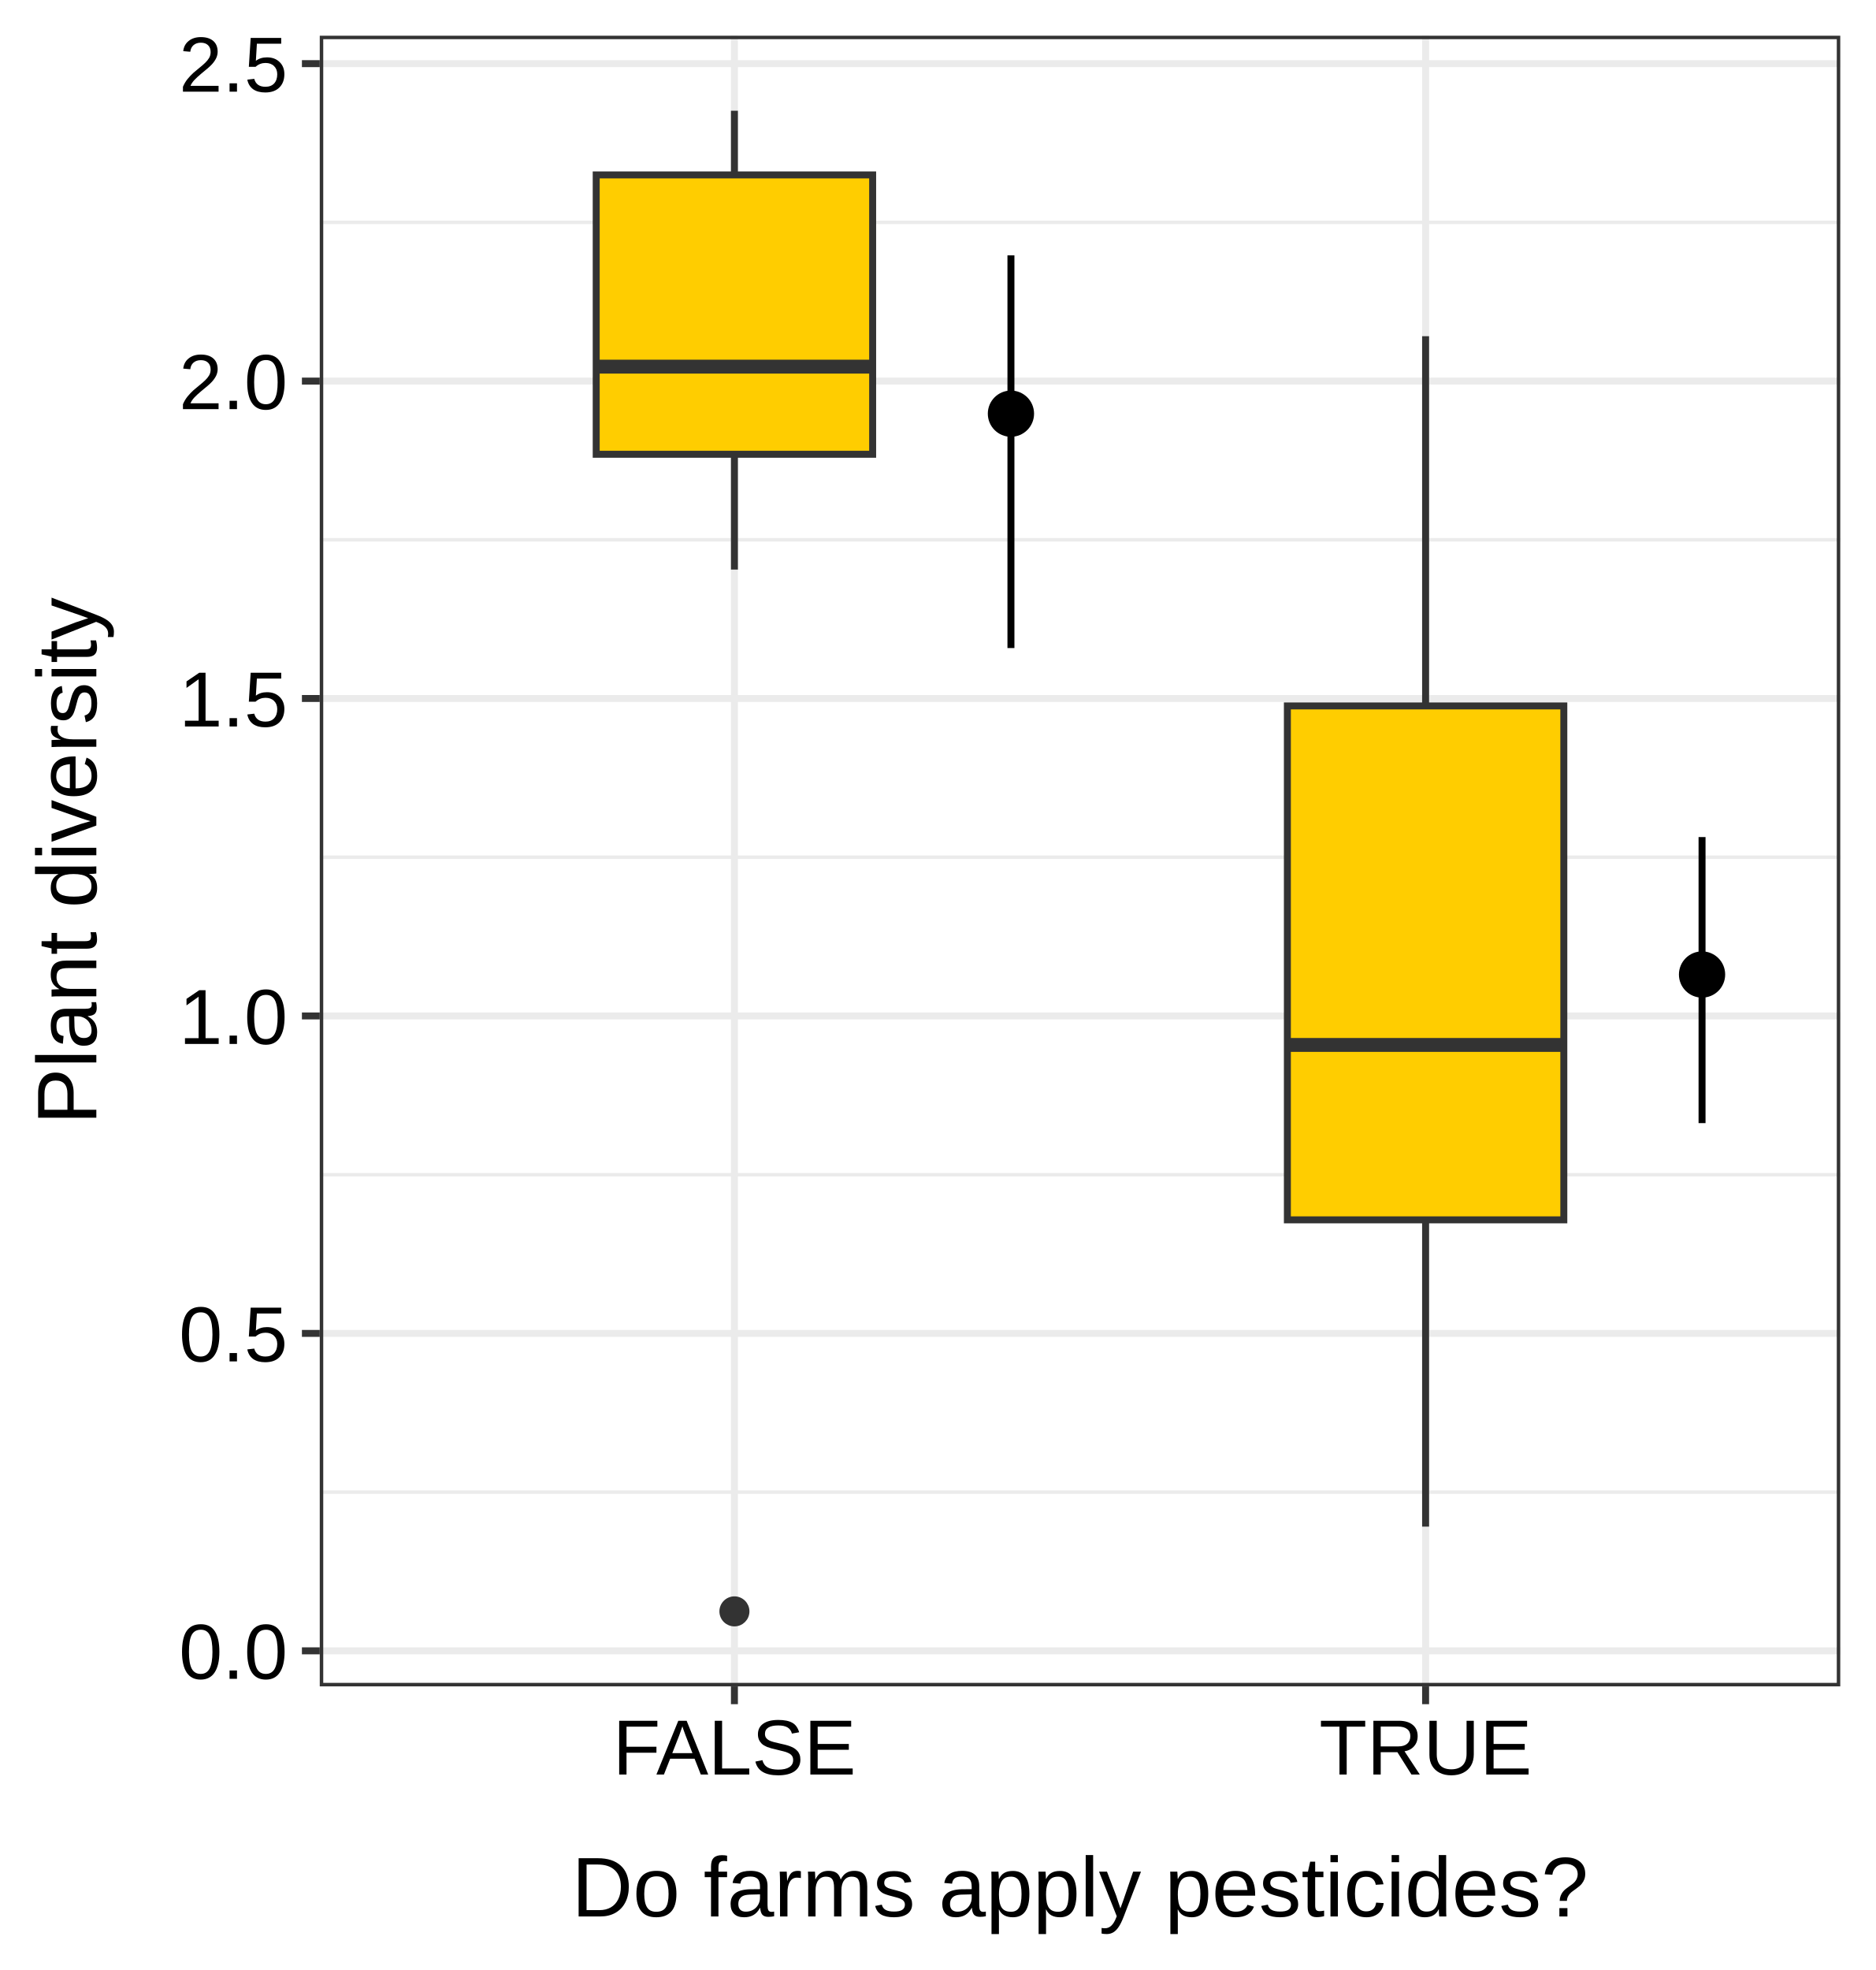
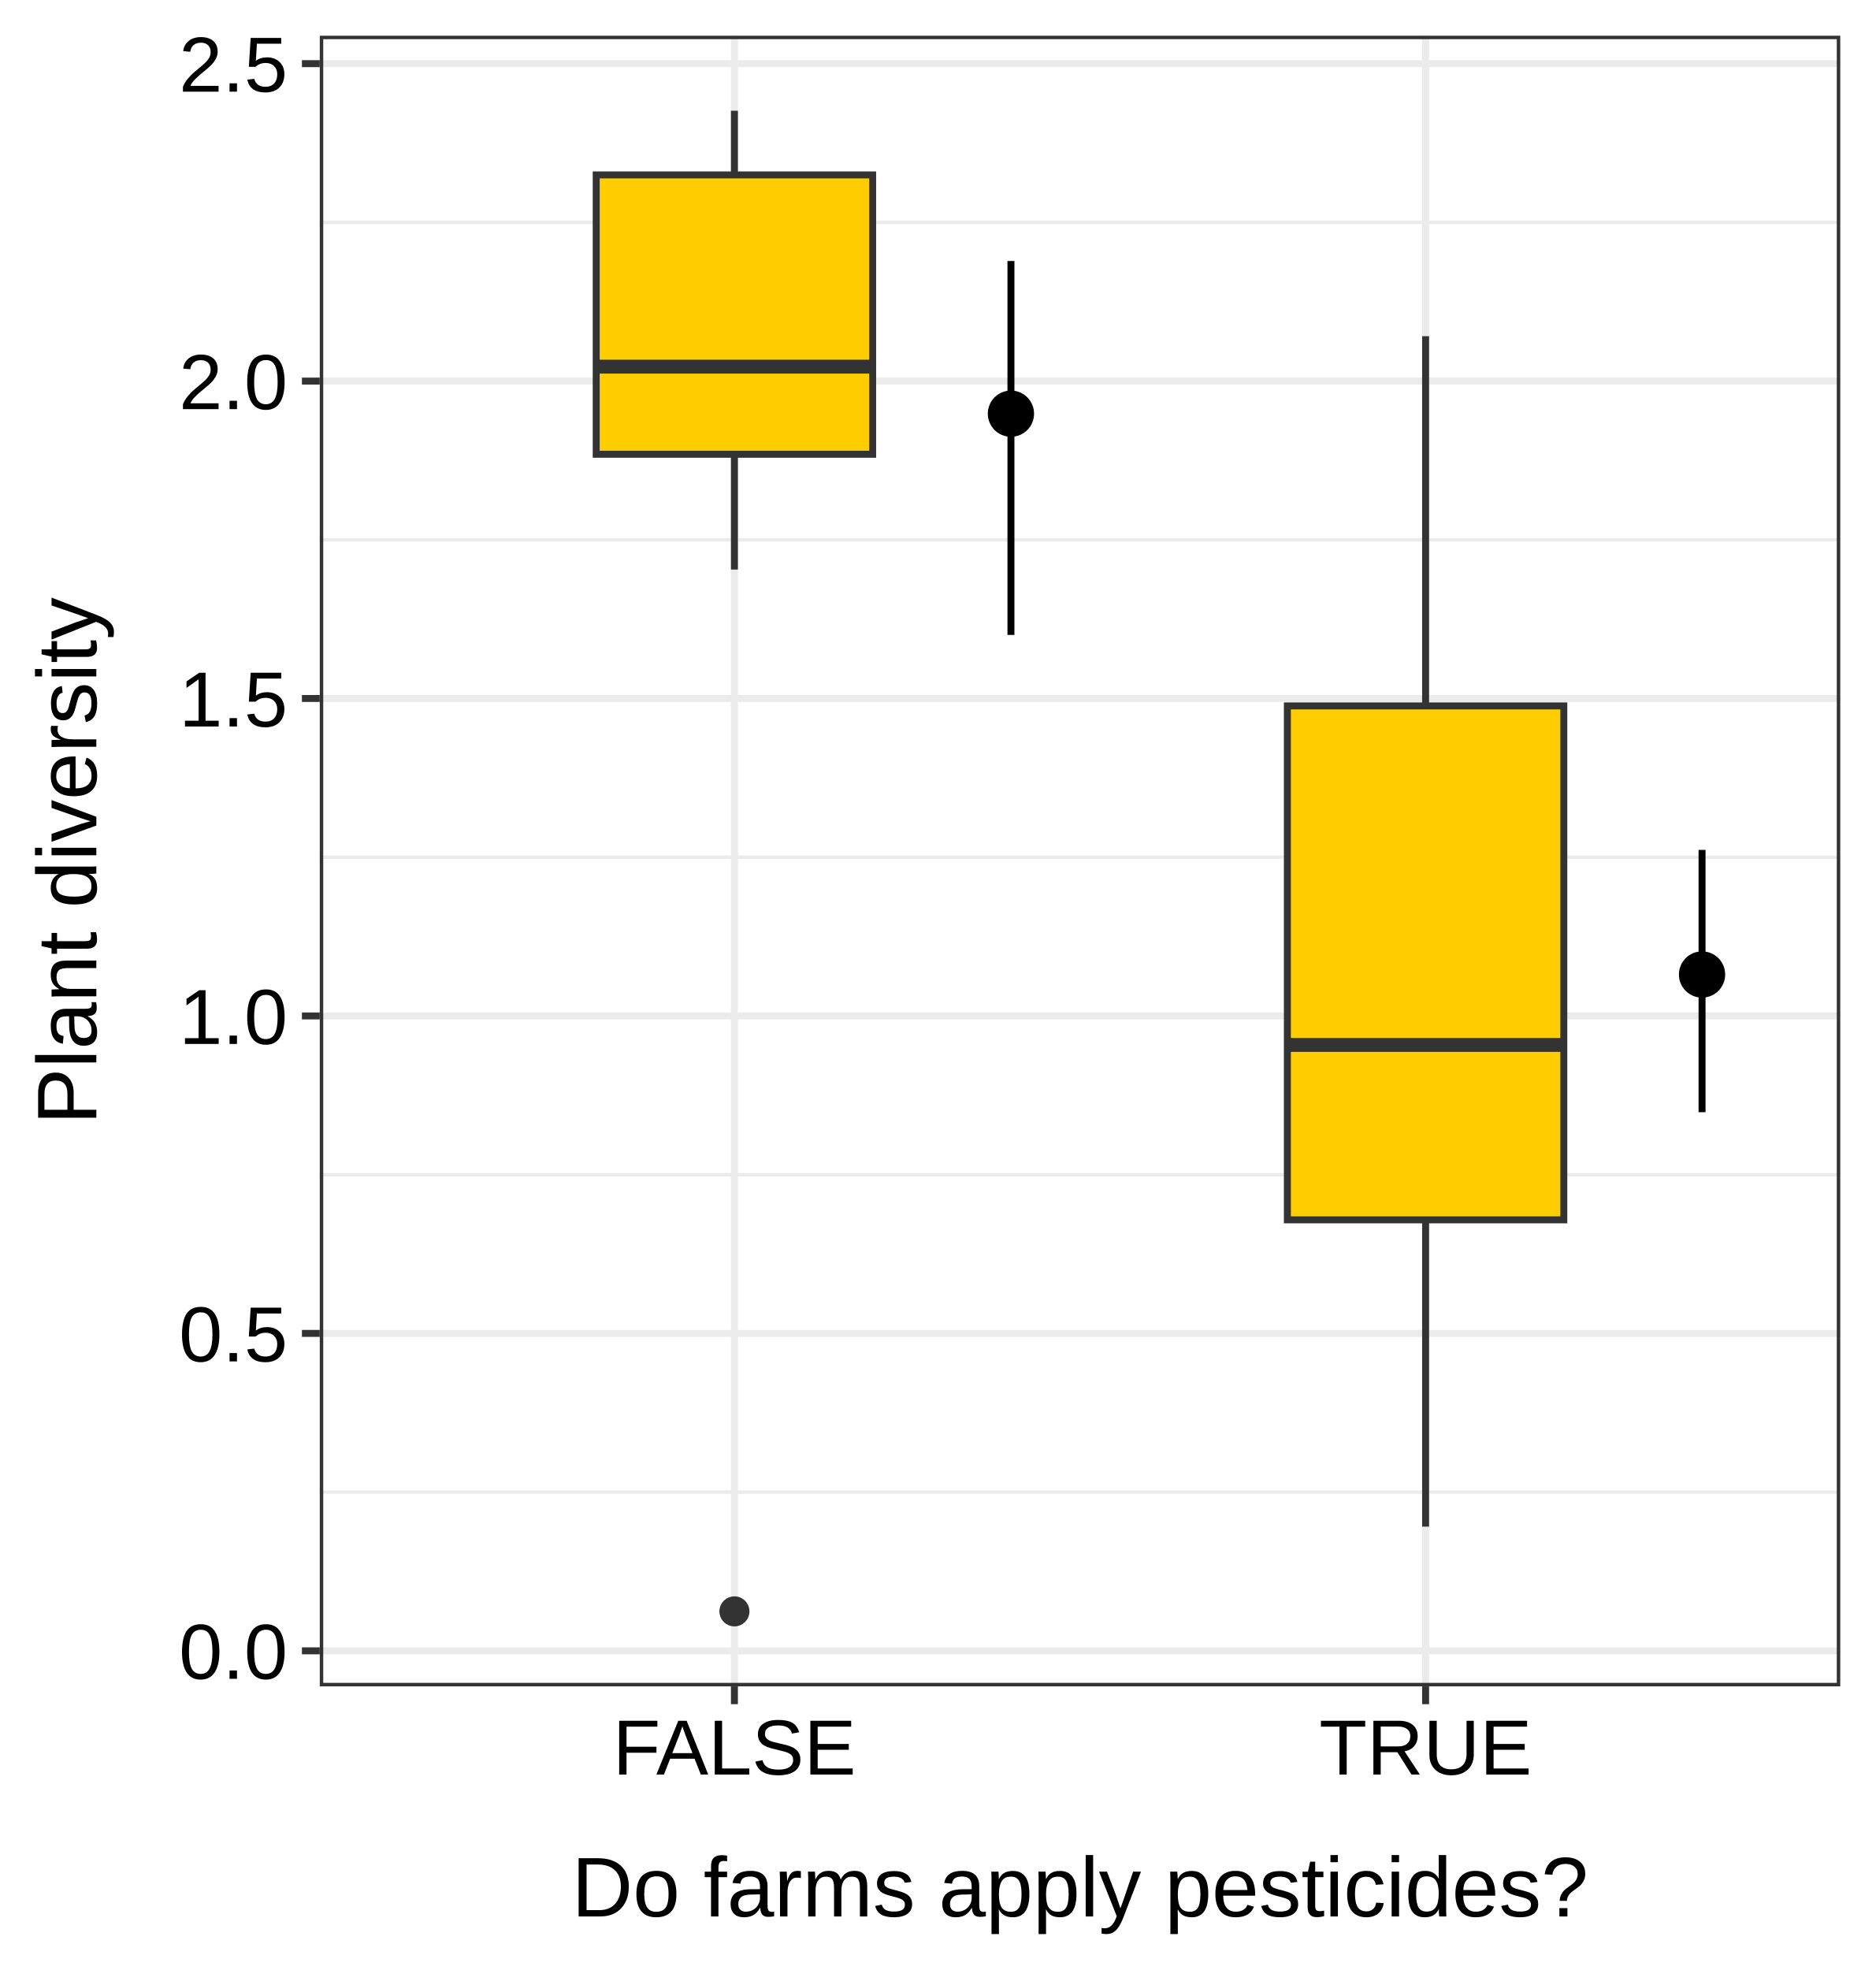
<svg xmlns="http://www.w3.org/2000/svg" width="288.00pt" height="302.40pt" viewBox="0 0 288.00 302.40">
  <g class="svglite">
    <defs>
      <style type="text/css">
    .svglite line, .svglite polyline, .svglite polygon, .svglite path, .svglite rect, .svglite circle {
      fill: none;
      stroke: #000000;
      stroke-linecap: round;
      stroke-linejoin: round;
      stroke-miterlimit: 10.00;
    }
    .svglite text {
      white-space: pre;
    }
    .svglite g.glyphgroup path {
      fill: inherit;
      stroke: none;
    }
  </style>
    </defs>
    <rect width="100%" height="100%" style="stroke: none; fill: #FFFFFF;" />
    <defs>
      <clipPath id="cpMC4wMHwyODguMDB8MC4wMHwzMDIuNDA=">
        <rect x="0.00" y="0.00" width="288.00" height="302.40" />
      </clipPath>
    </defs>
    <g clip-path="url(#cpMC4wMHwyODguMDB8MC4wMHwzMDIuNDA=)">
      <rect x="0" y="0.00" width="288.00" height="302.40" style="stroke-width: 1.07; stroke: #FFFFFF; fill: #FFFFFF;" />
    </g>
    <defs>
      <clipPath id="cpNDkuMDl8MjgyLjUyfDUuNDh8MjU4Ljg2">
        <rect x="49.09" y="5.48" width="233.43" height="253.38" />
      </clipPath>
    </defs>
    <g clip-path="url(#cpNDkuMDl8MjgyLjUyfDUuNDh8MjU4Ljg2)">
      <rect x="49.09" y="5.48" width="233.43" height="253.38" style="stroke-width: 1.07; stroke: none; fill: #FFFFFF;" />
      <polyline points="49.09,229.04 282.52,229.04 " style="stroke-width: 0.53; stroke: #EBEBEB; stroke-linecap: butt;" />
      <polyline points="49.09,180.32 282.52,180.32 " style="stroke-width: 0.53; stroke: #EBEBEB; stroke-linecap: butt;" />
      <polyline points="49.09,131.59 282.52,131.59 " style="stroke-width: 0.53; stroke: #EBEBEB; stroke-linecap: butt;" />
      <polyline points="49.09,82.86 282.52,82.86 " style="stroke-width: 0.53; stroke: #EBEBEB; stroke-linecap: butt;" />
      <polyline points="49.09,34.13 282.52,34.13 " style="stroke-width: 0.53; stroke: #EBEBEB; stroke-linecap: butt;" />
      <polyline points="49.09,253.41 282.52,253.41 " style="stroke-width: 1.07; stroke: #EBEBEB; stroke-linecap: butt;" />
      <polyline points="49.09,204.68 282.52,204.68 " style="stroke-width: 1.07; stroke: #EBEBEB; stroke-linecap: butt;" />
      <polyline points="49.09,155.95 282.52,155.95 " style="stroke-width: 1.07; stroke: #EBEBEB; stroke-linecap: butt;" />
      <polyline points="49.09,107.22 282.52,107.22 " style="stroke-width: 1.07; stroke: #EBEBEB; stroke-linecap: butt;" />
      <polyline points="49.09,58.50 282.52,58.50 " style="stroke-width: 1.07; stroke: #EBEBEB; stroke-linecap: butt;" />
      <polyline points="49.09,9.77 282.52,9.77 " style="stroke-width: 1.07; stroke: #EBEBEB; stroke-linecap: butt;" />
      <polyline points="112.75,258.86 112.75,5.48 " style="stroke-width: 1.07; stroke: #EBEBEB; stroke-linecap: butt;" />
      <polyline points="218.86,258.86 218.86,5.48 " style="stroke-width: 1.07; stroke: #EBEBEB; stroke-linecap: butt;" />
      <circle cx="112.75" cy="247.35" r="1.95" style="stroke-width: 0.71; stroke: #333333; fill: #333333;" />
      <line x1="112.75" y1="26.85" x2="112.75" y2="17.00" style="stroke-width: 1.07; stroke: #333333; stroke-linecap: butt;" />
      <line x1="112.75" y1="69.73" x2="112.75" y2="87.43" style="stroke-width: 1.07; stroke: #333333; stroke-linecap: butt;" />
      <polygon points="91.53,26.85 91.53,69.73 133.97,69.73 133.97,26.85 91.53,26.85 " style="stroke-width: 1.07; stroke: #333333; stroke-linecap: butt; stroke-linejoin: miter; fill: #FFCD00;" />
      <line x1="91.53" y1="56.28" x2="133.97" y2="56.28" style="stroke-width: 2.13; stroke: #333333; stroke-linecap: butt; stroke-linejoin: miter;" />
      <line x1="218.86" y1="108.36" x2="218.86" y2="51.61" style="stroke-width: 1.07; stroke: #333333; stroke-linecap: butt;" />
      <line x1="218.86" y1="187.25" x2="218.86" y2="234.34" style="stroke-width: 1.07; stroke: #333333; stroke-linecap: butt;" />
      <polygon points="197.64,108.36 197.64,187.25 240.08,187.25 240.08,108.36 197.64,108.36 " style="stroke-width: 1.07; stroke: #333333; stroke-linecap: butt; stroke-linejoin: miter; fill: #FFCD00;" />
      <line x1="197.64" y1="160.40" x2="240.08" y2="160.40" style="stroke-width: 2.13; stroke: #333333; stroke-linecap: butt; stroke-linejoin: miter;" />
-       <line x1="155.20" y1="99.48" x2="155.20" y2="39.20" style="stroke-width: 1.07; stroke-linecap: butt;" />
-       <line x1="261.30" y1="172.40" x2="261.30" y2="128.49" style="stroke-width: 1.07; stroke-linecap: butt;" />
+       <line x1="155.20" y1="97.46" x2="155.20" y2="40.06" style="stroke-width: 1.07; stroke-linecap: butt;" />
+       <line x1="261.30" y1="170.72" x2="261.30" y2="130.46" style="stroke-width: 1.07; stroke-linecap: butt;" />
      <circle cx="155.20" cy="63.50" r="2.84" style="stroke-width: 1.42; fill: #000000;" />
      <circle cx="261.30" cy="149.59" r="2.84" style="stroke-width: 1.42; fill: #000000;" />
      <rect x="49.09" y="5.48" width="233.43" height="253.38" style="stroke-width: 1.07; stroke: #333333;" />
    </g>
    <g clip-path="url(#cpMC4wMHwyODguMDB8MC4wMHwzMDIuNDA=)">
      <text x="44.16" y="257.70" text-anchor="end" style="font-size: 12.00px; font-family: &quot;Arial&quot;;" textLength="16.67px" lengthAdjust="spacingAndGlyphs">0.0</text>
      <text x="44.16" y="208.98" text-anchor="end" style="font-size: 12.00px; font-family: &quot;Arial&quot;;" textLength="16.67px" lengthAdjust="spacingAndGlyphs">0.5</text>
      <text x="44.16" y="160.25" text-anchor="end" style="font-size: 12.00px; font-family: &quot;Arial&quot;;" textLength="16.67px" lengthAdjust="spacingAndGlyphs">1.0</text>
      <text x="44.16" y="111.52" text-anchor="end" style="font-size: 12.00px; font-family: &quot;Arial&quot;;" textLength="16.67px" lengthAdjust="spacingAndGlyphs">1.5</text>
      <text x="44.16" y="62.80" text-anchor="end" style="font-size: 12.00px; font-family: &quot;Arial&quot;;" textLength="16.67px" lengthAdjust="spacingAndGlyphs">2.0</text>
      <text x="44.16" y="14.07" text-anchor="end" style="font-size: 12.00px; font-family: &quot;Arial&quot;;" textLength="16.67px" lengthAdjust="spacingAndGlyphs">2.5</text>
      <polyline points="46.35,253.41 49.09,253.41 " style="stroke-width: 1.07; stroke: #333333; stroke-linecap: butt;" />
      <polyline points="46.35,204.68 49.09,204.68 " style="stroke-width: 1.07; stroke: #333333; stroke-linecap: butt;" />
      <polyline points="46.35,155.95 49.09,155.95 " style="stroke-width: 1.07; stroke: #333333; stroke-linecap: butt;" />
      <polyline points="46.35,107.22 49.09,107.22 " style="stroke-width: 1.07; stroke: #333333; stroke-linecap: butt;" />
      <polyline points="46.35,58.50 49.09,58.50 " style="stroke-width: 1.07; stroke: #333333; stroke-linecap: butt;" />
      <polyline points="46.35,9.77 49.09,9.77 " style="stroke-width: 1.07; stroke: #333333; stroke-linecap: butt;" />
      <polyline points="112.75,261.60 112.75,258.86 " style="stroke-width: 1.07; stroke: #333333; stroke-linecap: butt;" />
      <polyline points="218.86,261.60 218.86,258.86 " style="stroke-width: 1.07; stroke: #333333; stroke-linecap: butt;" />
      <text x="112.75" y="272.39" text-anchor="middle" style="font-size: 12.00px; font-family: &quot;Arial&quot;;" textLength="37.34px" lengthAdjust="spacingAndGlyphs">FALSE</text>
      <text x="218.86" y="272.39" text-anchor="middle" style="font-size: 12.00px; font-family: &quot;Arial&quot;;" textLength="32.67px" lengthAdjust="spacingAndGlyphs">TRUE</text>
      <text x="165.81" y="294.18" text-anchor="middle" style="font-size: 13.00px; font-family: &quot;Arial&quot;;" textLength="156.11px" lengthAdjust="spacingAndGlyphs">Do farms apply pesticides?</text>
      <text transform="translate(14.79,132.17) rotate(-90)" text-anchor="middle" style="font-size: 13.00px; font-family: &quot;Arial&quot;;" textLength="80.94px" lengthAdjust="spacingAndGlyphs">Plant diversity</text>
    </g>
  </g>
</svg>
